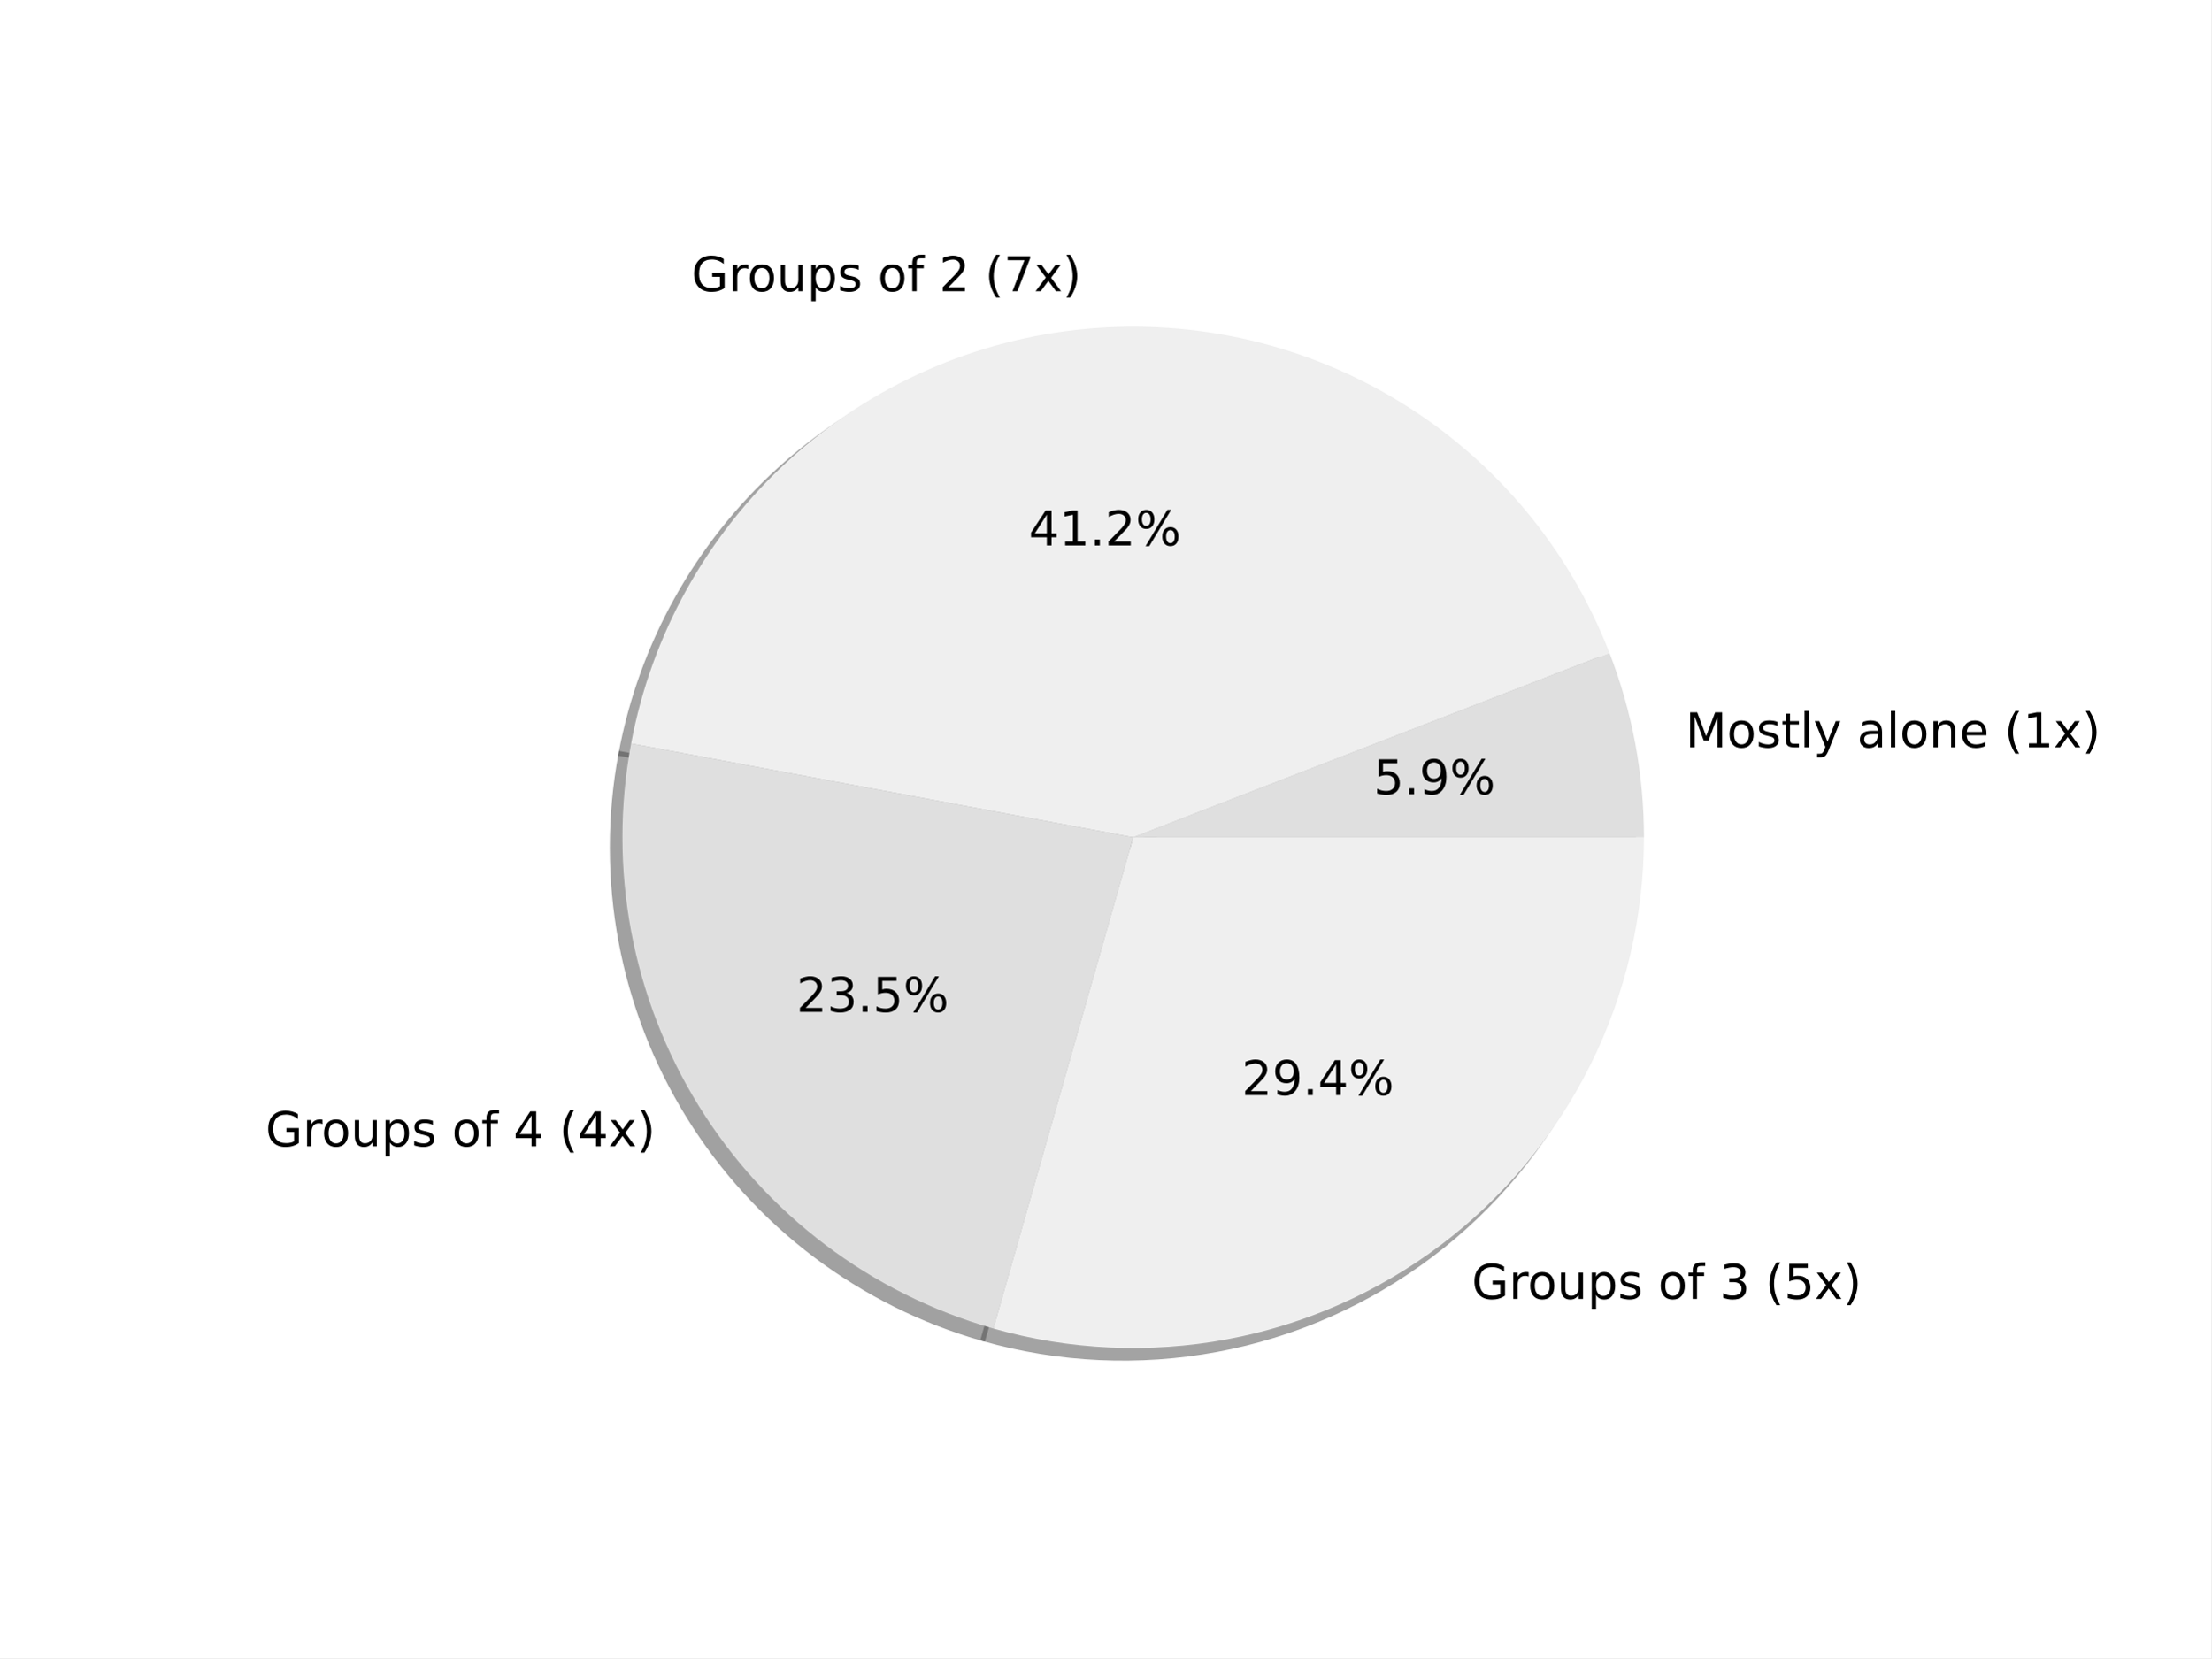
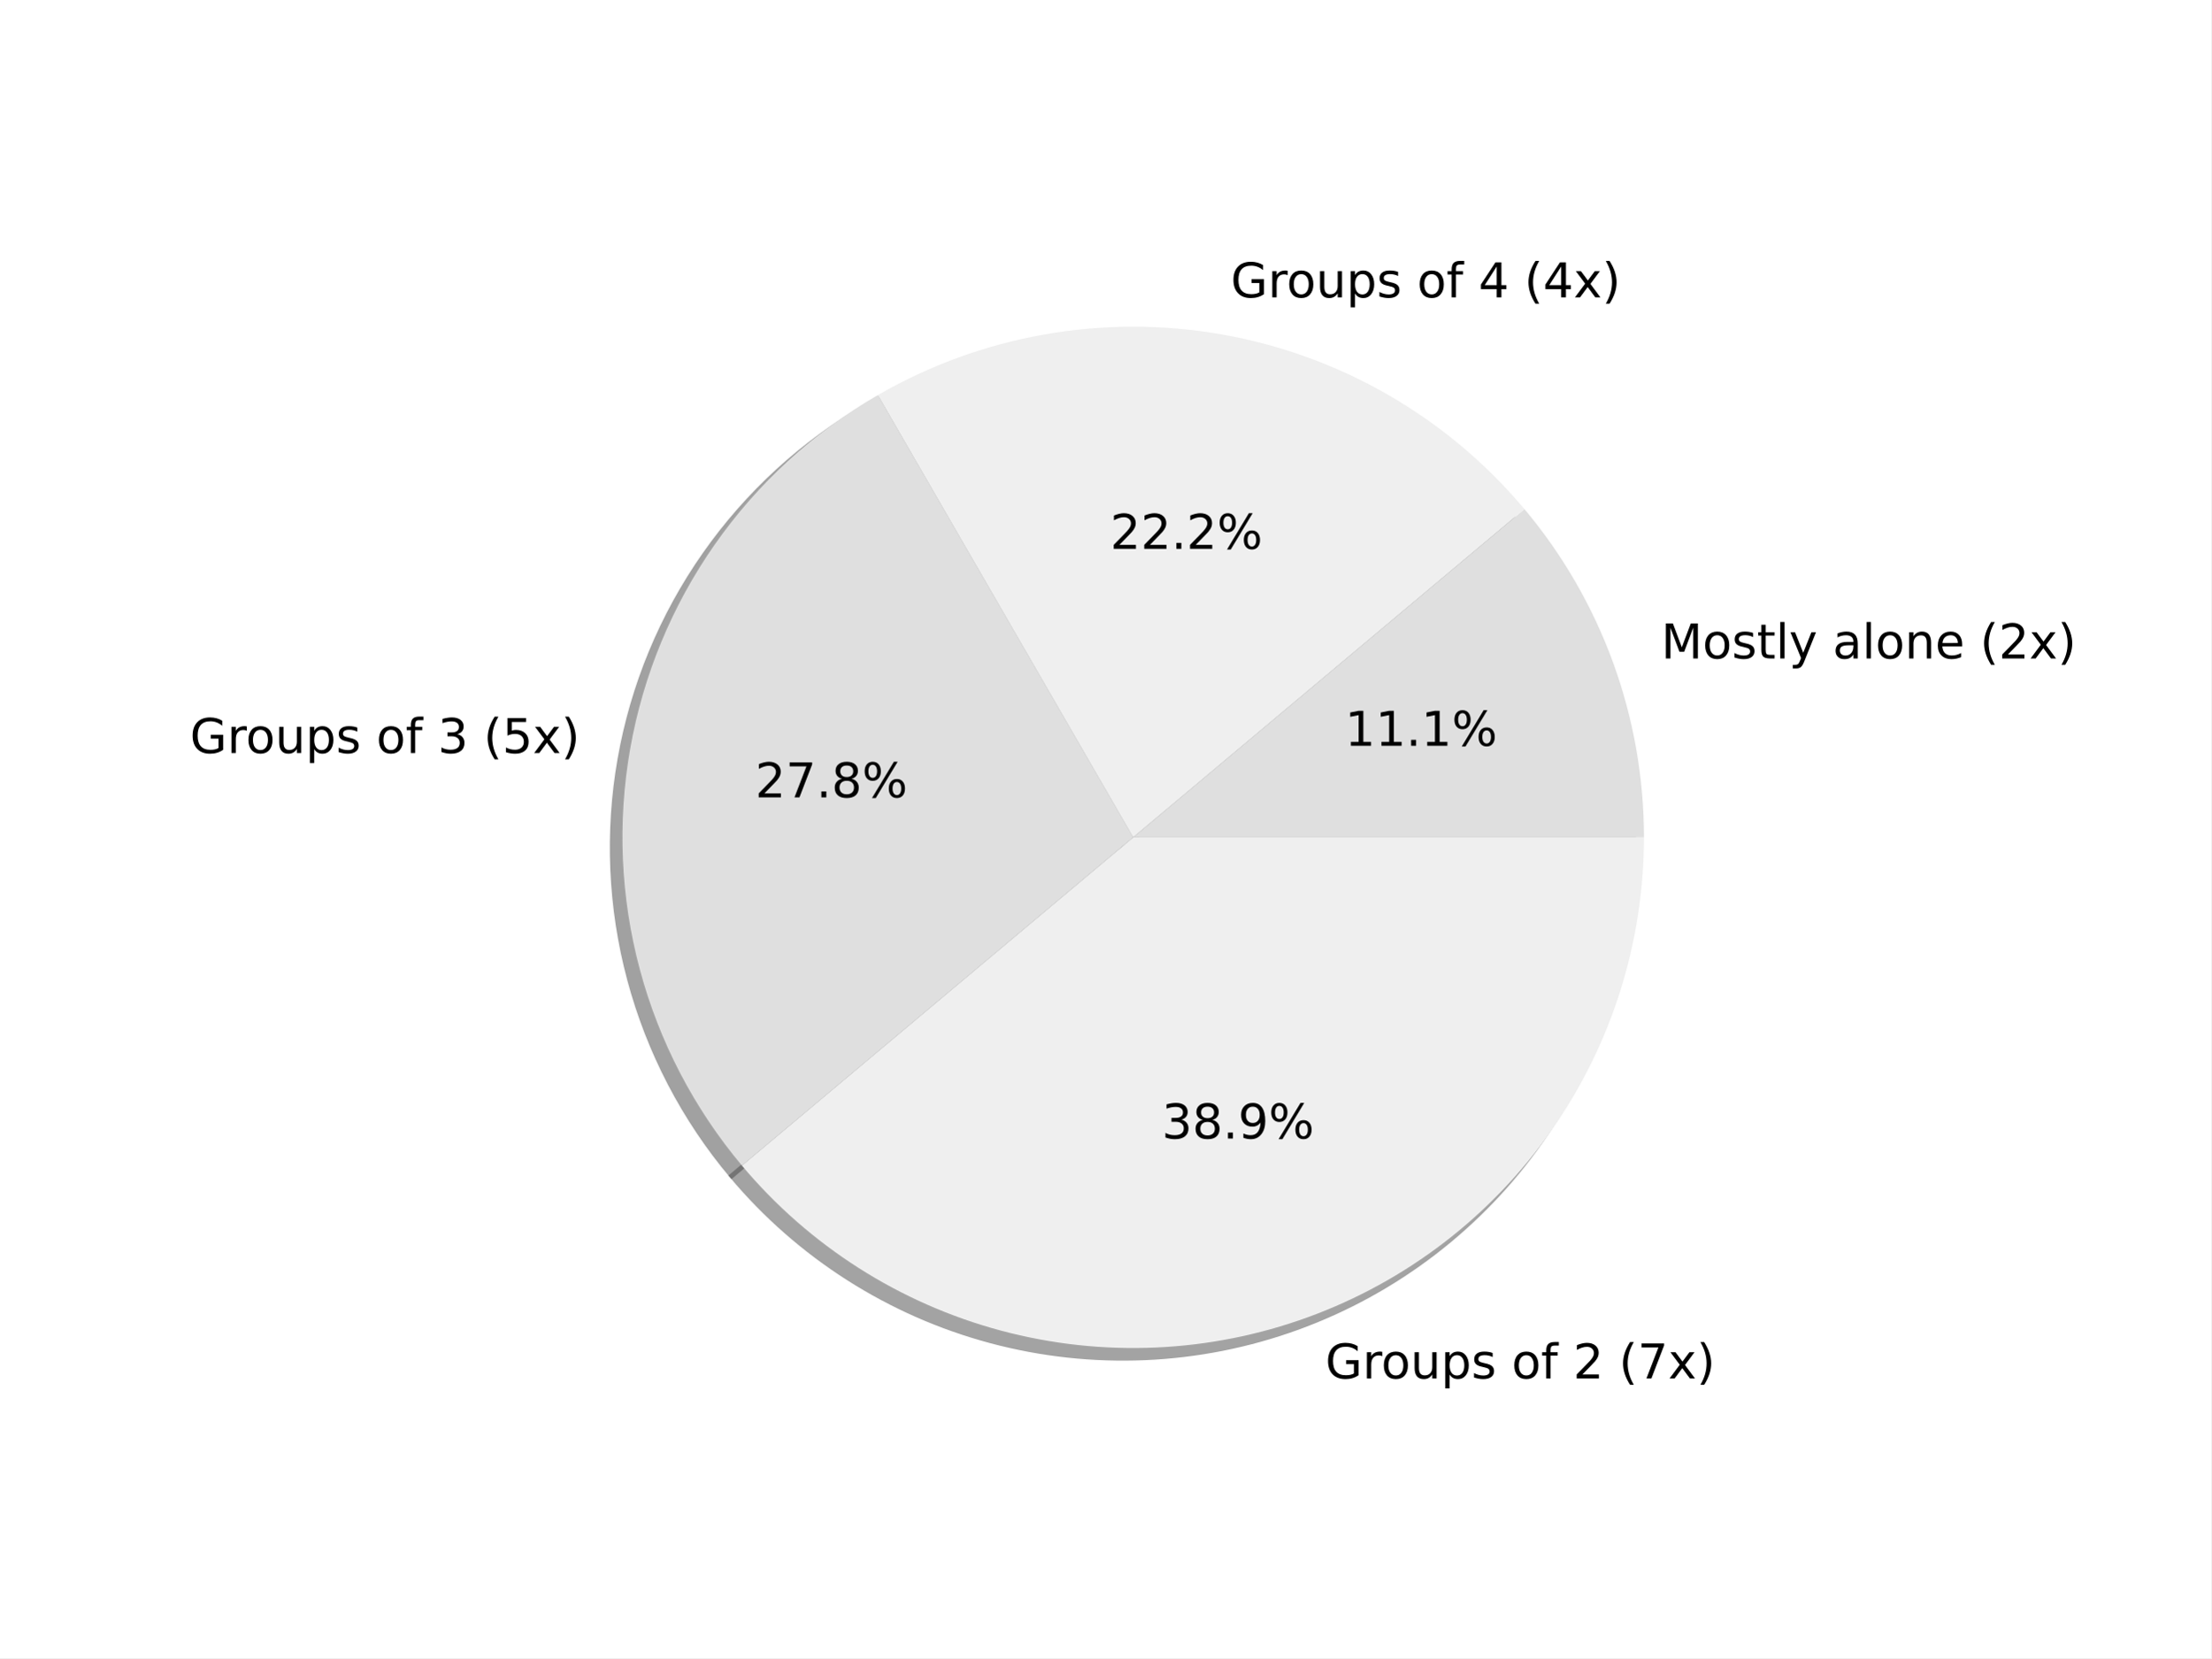
<svg xmlns="http://www.w3.org/2000/svg" xmlns:xlink="http://www.w3.org/1999/xlink" width="460.8pt" height="345.6pt" viewBox="0 0 460.8 345.6" version="1.1">
  <defs>
    <style type="text/css">*{stroke-linejoin: round; stroke-linecap: butt}</style>
  </defs>
  <g id="figure_1">
    <g id="patch_1">
      <path d="M 0 345.6  L 460.8 345.6  L 460.8 0  L 0 0  z " style="fill: #ffffff" />
    </g>
    <g id="axes_1">
      <g id="patch_2">
-         <path d="M 340.476 176.657  C 340.476 170.095 339.869 163.548 338.663 157.098  C 337.458 150.648 335.658 144.323 333.288 138.205  L 234.031 176.657  L 340.476 176.657  z " style="fill: #434343; opacity: 0.5; stroke: #434343; stroke-linejoin: miter" />
+         <path d="M 340.476 176.657  C 340.476 164.24 338.303 151.919 334.056 140.251  C 329.81 128.583 323.554 117.747 315.573 108.235  L 234.031 176.657  L 340.476 176.657  z " style="fill: #434343; opacity: 0.5; stroke: #434343; stroke-linejoin: miter" />
      </g>
      <g id="patch_3">
-         <path d="M 333.288 138.205  C 324.926 116.62 309.748 98.341 290.067 86.156  C 270.387 73.97 247.258 68.53 224.21 70.666  C 201.161 72.802 179.426 82.399 162.32 97.993  C 145.213 113.588 133.652 134.344 129.399 157.098  L 234.031 176.657  L 333.288 138.205  z " style="fill: #484848; opacity: 0.5; stroke: #484848; stroke-linejoin: miter" />
+         <path d="M 315.573 108.235  C 299.49 89.069 277.154 76.174 252.515 71.829  C 227.876 67.485 202.476 71.963 180.809 84.473  L 234.031 176.657  L 315.573 108.235  z " style="fill: #484848; opacity: 0.5; stroke: #484848; stroke-linejoin: miter" />
      </g>
      <g id="patch_4">
-         <path d="M 129.399 157.098  C 124.525 183.169 129.568 210.143 143.53 232.693  C 157.492 255.243 179.391 271.78 204.901 279.038  L 234.031 176.657  L 129.399 157.098  z " style="fill: #434343; opacity: 0.5; stroke: #434343; stroke-linejoin: miter" />
+         <path d="M 180.809 84.473  C 167.348 92.244 155.752 102.871 146.837 115.603  C 137.922 128.335 131.902 142.866 129.203 158.173  C 126.504 173.48 127.191 189.194 131.213 204.207  C 135.236 219.22 142.499 233.172 152.49 245.078  L 234.031 176.657  L 180.809 84.473  z " style="fill: #434343; opacity: 0.5; stroke: #434343; stroke-linejoin: miter" />
      </g>
      <g id="patch_5">
-         <path d="M 204.901 279.038  C 220.738 283.544 237.406 284.315 253.59 281.289  C 269.775 278.264 285.039 271.524 298.178 261.602  C 311.318 251.679 321.978 238.842 329.317 224.103  C 336.656 209.365 340.476 193.122 340.476 176.657  L 234.031 176.657  L 204.901 279.038  z " style="fill: #484848; opacity: 0.5; stroke: #484848; stroke-linejoin: miter" />
+         <path d="M 152.49 245.078  C 166.529 261.81 185.384 273.822 206.481 279.475  C 227.578 285.128 249.913 284.153 270.437 276.682  C 290.962 269.212 308.698 255.603 321.226 237.711  C 333.753 219.82 340.476 198.498 340.476 176.657  L 234.031 176.657  L 152.49 245.078  z " style="fill: #484848; opacity: 0.5; stroke: #484848; stroke-linejoin: miter" />
      </g>
      <g id="patch_6">
-         <path d="M 342.605 174.528  C 342.605 167.966 341.998 161.419 340.792 154.969  C 339.587 148.519 337.787 142.194 335.417 136.076  L 236.16 174.528  L 342.605 174.528  z " style="fill: #dfdfdf" />
+         <path d="M 342.605 174.528  C 342.605 162.111 340.432 149.79 336.185 138.122  C 331.939 126.454 325.683 115.618 317.701 106.107  L 236.16 174.528  L 342.605 174.528  z " style="fill: #dfdfdf" />
      </g>
      <g id="patch_7">
-         <path d="M 335.417 136.076  C 327.055 114.491 311.876 96.212 292.196 84.027  C 272.516 71.841 249.387 66.401 226.339 68.537  C 203.29 70.673 181.555 80.27 164.449 95.864  C 147.342 111.459 135.781 132.215 131.528 154.969  L 236.16 174.528  L 335.417 136.076  z " style="fill: #efefef" />
+         <path d="M 317.701 106.107  C 301.619 86.941 279.283 74.045 254.644 69.7  C 230.005 65.356 204.605 69.834 182.938 82.344  L 236.16 174.528  L 317.701 106.107  z " style="fill: #efefef" />
      </g>
      <g id="patch_8">
-         <path d="M 131.528 154.969  C 126.654 181.04 131.696 208.014 145.659 230.564  C 159.621 253.114 181.52 269.651 207.03 276.909  L 236.16 174.528  L 131.528 154.969  z " style="fill: #dfdfdf" />
+         <path d="M 182.938 82.344  C 169.477 90.116 157.881 100.742 148.966 113.474  C 140.05 126.206 134.031 140.737 131.332 156.044  C 128.633 171.351 129.319 187.065 133.342 202.078  C 137.365 217.091 144.628 231.043 154.619 242.949  L 236.16 174.528  L 182.938 82.344  z " style="fill: #dfdfdf" />
      </g>
      <g id="patch_9">
-         <path d="M 207.03 276.909  C 222.866 281.415 239.535 282.186 255.719 279.16  C 271.904 276.135 287.168 269.395 300.307 259.473  C 313.447 249.55 324.106 236.713 331.445 221.975  C 338.785 207.236 342.605 190.993 342.605 174.528  L 236.16 174.528  L 207.03 276.909  z " style="fill: #efefef" />
+         <path d="M 154.619 242.949  C 168.658 259.681 187.513 271.693 208.61 277.346  C 229.707 282.999 252.042 282.024 272.566 274.553  C 293.091 267.083 310.827 253.474 323.354 235.582  C 335.882 217.691 342.605 196.37 342.605 174.528  L 236.16 174.528  L 154.619 242.949  z " style="fill: #efefef" />
      </g>
      <g id="matplotlib.axis_1" />
      <g id="matplotlib.axis_2" />
      <g id="text_1">
-         <g transform="translate(351.2556 155.7723)scale(0.1 -0.1)">
+         <g transform="translate(346.1879 137.2405)scale(0.1 -0.1)">
          <defs>
            <path id="DejaVuSans-4d" d="M 628 4666  L 1569 4666  L 2759 1491  L 3956 4666  L 4897 4666  L 4897 0  L 4281 0  L 4281 4097  L 3078 897  L 2444 897  L 1241 4097  L 1241 0  L 628 0  L 628 4666  z " transform="scale(0.015625)" />
            <path id="DejaVuSans-6f" d="M 1959 3097  Q 1497 3097 1228 2736  Q 959 2375 959 1747  Q 959 1119 1226 758  Q 1494 397 1959 397  Q 2419 397 2687 759  Q 2956 1122 2956 1747  Q 2956 2369 2687 2733  Q 2419 3097 1959 3097  z M 1959 3584  Q 2709 3584 3137 3096  Q 3566 2609 3566 1747  Q 3566 888 3137 398  Q 2709 -91 1959 -91  Q 1206 -91 779 398  Q 353 888 353 1747  Q 353 2609 779 3096  Q 1206 3584 1959 3584  z " transform="scale(0.015625)" />
            <path id="DejaVuSans-73" d="M 2834 3397  L 2834 2853  Q 2591 2978 2328 3040  Q 2066 3103 1784 3103  Q 1356 3103 1142 2972  Q 928 2841 928 2578  Q 928 2378 1081 2264  Q 1234 2150 1697 2047  L 1894 2003  Q 2506 1872 2764 1633  Q 3022 1394 3022 966  Q 3022 478 2636 193  Q 2250 -91 1575 -91  Q 1294 -91 989 -36  Q 684 19 347 128  L 347 722  Q 666 556 975 473  Q 1284 391 1588 391  Q 1994 391 2212 530  Q 2431 669 2431 922  Q 2431 1156 2273 1281  Q 2116 1406 1581 1522  L 1381 1569  Q 847 1681 609 1914  Q 372 2147 372 2553  Q 372 3047 722 3315  Q 1072 3584 1716 3584  Q 2034 3584 2315 3537  Q 2597 3491 2834 3397  z " transform="scale(0.015625)" />
            <path id="DejaVuSans-74" d="M 1172 4494  L 1172 3500  L 2356 3500  L 2356 3053  L 1172 3053  L 1172 1153  Q 1172 725 1289 603  Q 1406 481 1766 481  L 2356 481  L 2356 0  L 1766 0  Q 1100 0 847 248  Q 594 497 594 1153  L 594 3053  L 172 3053  L 172 3500  L 594 3500  L 594 4494  L 1172 4494  z " transform="scale(0.015625)" />
            <path id="DejaVuSans-6c" d="M 603 4863  L 1178 4863  L 1178 0  L 603 0  L 603 4863  z " transform="scale(0.015625)" />
            <path id="DejaVuSans-79" d="M 2059 -325  Q 1816 -950 1584 -1140  Q 1353 -1331 966 -1331  L 506 -1331  L 506 -850  L 844 -850  Q 1081 -850 1212 -737  Q 1344 -625 1503 -206  L 1606 56  L 191 3500  L 800 3500  L 1894 763  L 2988 3500  L 3597 3500  L 2059 -325  z " transform="scale(0.015625)" />
            <path id="DejaVuSans-20" transform="scale(0.015625)" />
            <path id="DejaVuSans-61" d="M 2194 1759  Q 1497 1759 1228 1600  Q 959 1441 959 1056  Q 959 750 1161 570  Q 1363 391 1709 391  Q 2188 391 2477 730  Q 2766 1069 2766 1631  L 2766 1759  L 2194 1759  z M 3341 1997  L 3341 0  L 2766 0  L 2766 531  Q 2569 213 2275 61  Q 1981 -91 1556 -91  Q 1019 -91 701 211  Q 384 513 384 1019  Q 384 1609 779 1909  Q 1175 2209 1959 2209  L 2766 2209  L 2766 2266  Q 2766 2663 2505 2880  Q 2244 3097 1772 3097  Q 1472 3097 1187 3025  Q 903 2953 641 2809  L 641 3341  Q 956 3463 1253 3523  Q 1550 3584 1831 3584  Q 2591 3584 2966 3190  Q 3341 2797 3341 1997  z " transform="scale(0.015625)" />
            <path id="DejaVuSans-6e" d="M 3513 2113  L 3513 0  L 2938 0  L 2938 2094  Q 2938 2591 2744 2837  Q 2550 3084 2163 3084  Q 1697 3084 1428 2787  Q 1159 2491 1159 1978  L 1159 0  L 581 0  L 581 3500  L 1159 3500  L 1159 2956  Q 1366 3272 1645 3428  Q 1925 3584 2291 3584  Q 2894 3584 3203 3211  Q 3513 2838 3513 2113  z " transform="scale(0.015625)" />
            <path id="DejaVuSans-65" d="M 3597 1894  L 3597 1613  L 953 1613  Q 991 1019 1311 708  Q 1631 397 2203 397  Q 2534 397 2845 478  Q 3156 559 3463 722  L 3463 178  Q 3153 47 2828 -22  Q 2503 -91 2169 -91  Q 1331 -91 842 396  Q 353 884 353 1716  Q 353 2575 817 3079  Q 1281 3584 2069 3584  Q 2775 3584 3186 3129  Q 3597 2675 3597 1894  z M 3022 2063  Q 3016 2534 2758 2815  Q 2500 3097 2075 3097  Q 1594 3097 1305 2825  Q 1016 2553 972 2059  L 3022 2063  z " transform="scale(0.015625)" />
            <path id="DejaVuSans-28" d="M 1984 4856  Q 1566 4138 1362 3434  Q 1159 2731 1159 2009  Q 1159 1288 1364 580  Q 1569 -128 1984 -844  L 1484 -844  Q 1016 -109 783 600  Q 550 1309 550 2009  Q 550 2706 781 3412  Q 1013 4119 1484 4856  L 1984 4856  z " transform="scale(0.015625)" />
-             <path id="DejaVuSans-31" d="M 794 531  L 1825 531  L 1825 4091  L 703 3866  L 703 4441  L 1819 4666  L 2450 4666  L 2450 531  L 3481 531  L 3481 0  L 794 0  L 794 531  z " transform="scale(0.015625)" />
+             <path id="DejaVuSans-32" d="M 1228 531  L 3431 531  L 3431 0  L 469 0  L 469 531  Q 828 903 1448 1529  Q 2069 2156 2228 2338  Q 2531 2678 2651 2914  Q 2772 3150 2772 3378  Q 2772 3750 2511 3984  Q 2250 4219 1831 4219  Q 1534 4219 1204 4116  Q 875 4013 500 3803  L 500 4441  Q 881 4594 1212 4672  Q 1544 4750 1819 4750  Q 2544 4750 2975 4387  Q 3406 4025 3406 3419  Q 3406 3131 3298 2873  Q 3191 2616 2906 2266  Q 2828 2175 2409 1742  Q 1991 1309 1228 531  z " transform="scale(0.015625)" />
            <path id="DejaVuSans-78" d="M 3513 3500  L 2247 1797  L 3578 0  L 2900 0  L 1881 1375  L 863 0  L 184 0  L 1544 1831  L 300 3500  L 978 3500  L 1906 2253  L 2834 3500  L 3513 3500  z " transform="scale(0.015625)" />
            <path id="DejaVuSans-29" d="M 513 4856  L 1013 4856  Q 1481 4119 1714 3412  Q 1947 2706 1947 2009  Q 1947 1309 1714 600  Q 1481 -109 1013 -844  L 513 -844  Q 928 -128 1133 580  Q 1338 1288 1338 2009  Q 1338 2731 1133 3434  Q 928 4138 513 4856  z " transform="scale(0.015625)" />
          </defs>
          <use xlink:href="#DejaVuSans-4d" />
          <use xlink:href="#DejaVuSans-6f" x="86.279" />
          <use xlink:href="#DejaVuSans-73" x="147.461" />
          <use xlink:href="#DejaVuSans-74" x="199.561" />
          <use xlink:href="#DejaVuSans-6c" x="238.77" />
          <use xlink:href="#DejaVuSans-79" x="266.553" />
          <use xlink:href="#DejaVuSans-20" x="325.732" />
          <use xlink:href="#DejaVuSans-61" x="357.52" />
          <use xlink:href="#DejaVuSans-6c" x="418.799" />
          <use xlink:href="#DejaVuSans-6f" x="446.582" />
          <use xlink:href="#DejaVuSans-6e" x="507.764" />
          <use xlink:href="#DejaVuSans-65" x="571.143" />
          <use xlink:href="#DejaVuSans-20" x="632.666" />
          <use xlink:href="#DejaVuSans-28" x="664.453" />
-           <use xlink:href="#DejaVuSans-31" x="703.467" />
+           <use xlink:href="#DejaVuSans-32" x="703.467" />
          <use xlink:href="#DejaVuSans-78" x="767.09" />
          <use xlink:href="#DejaVuSans-29" x="826.27" />
        </g>
      </g>
      <g id="text_2">
-         <g transform="translate(286.2371 165.5519)scale(0.1 -0.1)">
+         <g transform="translate(280.2916 155.4436)scale(0.1 -0.1)">
          <defs>
-             <path id="DejaVuSans-35" d="M 691 4666  L 3169 4666  L 3169 4134  L 1269 4134  L 1269 2991  Q 1406 3038 1543 3061  Q 1681 3084 1819 3084  Q 2600 3084 3056 2656  Q 3513 2228 3513 1497  Q 3513 744 3044 326  Q 2575 -91 1722 -91  Q 1428 -91 1123 -41  Q 819 9 494 109  L 494 744  Q 775 591 1075 516  Q 1375 441 1709 441  Q 2250 441 2565 725  Q 2881 1009 2881 1497  Q 2881 1984 2565 2268  Q 2250 2553 1709 2553  Q 1456 2553 1204 2497  Q 953 2441 691 2322  L 691 4666  z " transform="scale(0.015625)" />
+             <path id="DejaVuSans-31" d="M 794 531  L 1825 531  L 1825 4091  L 703 3866  L 703 4441  L 1819 4666  L 2450 4666  L 2450 531  L 3481 531  L 3481 0  L 794 0  L 794 531  z " transform="scale(0.015625)" />
            <path id="DejaVuSans-2e" d="M 684 794  L 1344 794  L 1344 0  L 684 0  L 684 794  z " transform="scale(0.015625)" />
-             <path id="DejaVuSans-39" d="M 703 97  L 703 672  Q 941 559 1184 500  Q 1428 441 1663 441  Q 2288 441 2617 861  Q 2947 1281 2994 2138  Q 2813 1869 2534 1725  Q 2256 1581 1919 1581  Q 1219 1581 811 2004  Q 403 2428 403 3163  Q 403 3881 828 4315  Q 1253 4750 1959 4750  Q 2769 4750 3195 4129  Q 3622 3509 3622 2328  Q 3622 1225 3098 567  Q 2575 -91 1691 -91  Q 1453 -91 1209 -44  Q 966 3 703 97  z M 1959 2075  Q 2384 2075 2632 2365  Q 2881 2656 2881 3163  Q 2881 3666 2632 3958  Q 2384 4250 1959 4250  Q 1534 4250 1286 3958  Q 1038 3666 1038 3163  Q 1038 2656 1286 2365  Q 1534 2075 1959 2075  z " transform="scale(0.015625)" />
            <path id="DejaVuSans-25" d="M 4653 2053  Q 4381 2053 4226 1822  Q 4072 1591 4072 1178  Q 4072 772 4226 539  Q 4381 306 4653 306  Q 4919 306 5073 539  Q 5228 772 5228 1178  Q 5228 1588 5073 1820  Q 4919 2053 4653 2053  z M 4653 2450  Q 5147 2450 5437 2106  Q 5728 1763 5728 1178  Q 5728 594 5436 251  Q 5144 -91 4653 -91  Q 4153 -91 3862 251  Q 3572 594 3572 1178  Q 3572 1766 3864 2108  Q 4156 2450 4653 2450  z M 1428 4353  Q 1159 4353 1004 4120  Q 850 3888 850 3481  Q 850 3069 1003 2837  Q 1156 2606 1428 2606  Q 1700 2606 1854 2837  Q 2009 3069 2009 3481  Q 2009 3884 1853 4118  Q 1697 4353 1428 4353  z M 4250 4750  L 4750 4750  L 1831 -91  L 1331 -91  L 4250 4750  z M 1428 4750  Q 1922 4750 2215 4408  Q 2509 4066 2509 3481  Q 2509 2891 2217 2550  Q 1925 2209 1428 2209  Q 931 2209 642 2551  Q 353 2894 353 3481  Q 353 4063 643 4406  Q 934 4750 1428 4750  z " transform="scale(0.015625)" />
          </defs>
-           <use xlink:href="#DejaVuSans-35" />
-           <use xlink:href="#DejaVuSans-2e" x="63.623" />
-           <use xlink:href="#DejaVuSans-39" x="95.41" />
-           <use xlink:href="#DejaVuSans-25" x="159.033" />
+           <use xlink:href="#DejaVuSans-31" />
+           <use xlink:href="#DejaVuSans-31" x="63.623" />
+           <use xlink:href="#DejaVuSans-2e" x="127.246" />
+           <use xlink:href="#DejaVuSans-31" x="159.033" />
+           <use xlink:href="#DejaVuSans-25" x="222.656" />
        </g>
      </g>
      <g id="text_3">
-         <g transform="translate(144.0876 60.69758)scale(0.1 -0.1)">
+         <g transform="translate(256.4923 61.97694)scale(0.1 -0.1)">
          <defs>
            <path id="DejaVuSans-47" d="M 3809 666  L 3809 1919  L 2778 1919  L 2778 2438  L 4434 2438  L 4434 434  Q 4069 175 3628 42  Q 3188 -91 2688 -91  Q 1594 -91 976 548  Q 359 1188 359 2328  Q 359 3472 976 4111  Q 1594 4750 2688 4750  Q 3144 4750 3555 4637  Q 3966 4525 4313 4306  L 4313 3634  Q 3963 3931 3569 4081  Q 3175 4231 2741 4231  Q 1884 4231 1454 3753  Q 1025 3275 1025 2328  Q 1025 1384 1454 906  Q 1884 428 2741 428  Q 3075 428 3337 486  Q 3600 544 3809 666  z " transform="scale(0.015625)" />
            <path id="DejaVuSans-72" d="M 2631 2963  Q 2534 3019 2420 3045  Q 2306 3072 2169 3072  Q 1681 3072 1420 2755  Q 1159 2438 1159 1844  L 1159 0  L 581 0  L 581 3500  L 1159 3500  L 1159 2956  Q 1341 3275 1631 3429  Q 1922 3584 2338 3584  Q 2397 3584 2469 3576  Q 2541 3569 2628 3553  L 2631 2963  z " transform="scale(0.015625)" />
            <path id="DejaVuSans-75" d="M 544 1381  L 544 3500  L 1119 3500  L 1119 1403  Q 1119 906 1312 657  Q 1506 409 1894 409  Q 2359 409 2629 706  Q 2900 1003 2900 1516  L 2900 3500  L 3475 3500  L 3475 0  L 2900 0  L 2900 538  Q 2691 219 2414 64  Q 2138 -91 1772 -91  Q 1169 -91 856 284  Q 544 659 544 1381  z M 1991 3584  L 1991 3584  z " transform="scale(0.015625)" />
            <path id="DejaVuSans-70" d="M 1159 525  L 1159 -1331  L 581 -1331  L 581 3500  L 1159 3500  L 1159 2969  Q 1341 3281 1617 3432  Q 1894 3584 2278 3584  Q 2916 3584 3314 3078  Q 3713 2572 3713 1747  Q 3713 922 3314 415  Q 2916 -91 2278 -91  Q 1894 -91 1617 61  Q 1341 213 1159 525  z M 3116 1747  Q 3116 2381 2855 2742  Q 2594 3103 2138 3103  Q 1681 3103 1420 2742  Q 1159 2381 1159 1747  Q 1159 1113 1420 752  Q 1681 391 2138 391  Q 2594 391 2855 752  Q 3116 1113 3116 1747  z " transform="scale(0.015625)" />
            <path id="DejaVuSans-66" d="M 2375 4863  L 2375 4384  L 1825 4384  Q 1516 4384 1395 4259  Q 1275 4134 1275 3809  L 1275 3500  L 2222 3500  L 2222 3053  L 1275 3053  L 1275 0  L 697 0  L 697 3053  L 147 3053  L 147 3500  L 697 3500  L 697 3744  Q 697 4328 969 4595  Q 1241 4863 1831 4863  L 2375 4863  z " transform="scale(0.015625)" />
-             <path id="DejaVuSans-32" d="M 1228 531  L 3431 531  L 3431 0  L 469 0  L 469 531  Q 828 903 1448 1529  Q 2069 2156 2228 2338  Q 2531 2678 2651 2914  Q 2772 3150 2772 3378  Q 2772 3750 2511 3984  Q 2250 4219 1831 4219  Q 1534 4219 1204 4116  Q 875 4013 500 3803  L 500 4441  Q 881 4594 1212 4672  Q 1544 4750 1819 4750  Q 2544 4750 2975 4387  Q 3406 4025 3406 3419  Q 3406 3131 3298 2873  Q 3191 2616 2906 2266  Q 2828 2175 2409 1742  Q 1991 1309 1228 531  z " transform="scale(0.015625)" />
+             <path id="DejaVuSans-34" d="M 2419 4116  L 825 1625  L 2419 1625  L 2419 4116  z M 2253 4666  L 3047 4666  L 3047 1625  L 3713 1625  L 3713 1100  L 3047 1100  L 3047 0  L 2419 0  L 2419 1100  L 313 1100  L 313 1709  L 2253 4666  z " transform="scale(0.015625)" />
+           </defs>
+           <use xlink:href="#DejaVuSans-47" />
+           <use xlink:href="#DejaVuSans-72" x="77.49" />
+           <use xlink:href="#DejaVuSans-6f" x="116.354" />
+           <use xlink:href="#DejaVuSans-75" x="177.535" />
+           <use xlink:href="#DejaVuSans-70" x="240.914" />
+           <use xlink:href="#DejaVuSans-73" x="304.391" />
+           <use xlink:href="#DejaVuSans-20" x="356.49" />
+           <use xlink:href="#DejaVuSans-6f" x="388.277" />
+           <use xlink:href="#DejaVuSans-66" x="449.459" />
+           <use xlink:href="#DejaVuSans-20" x="484.664" />
+           <use xlink:href="#DejaVuSans-34" x="516.451" />
+           <use xlink:href="#DejaVuSans-20" x="580.074" />
+           <use xlink:href="#DejaVuSans-28" x="611.861" />
+           <use xlink:href="#DejaVuSans-34" x="650.875" />
+           <use xlink:href="#DejaVuSans-78" x="714.498" />
+           <use xlink:href="#DejaVuSans-29" x="773.678" />
+         </g>
+       </g>
+       <g id="text_4">
+         <g transform="translate(231.3668 114.3908)scale(0.1 -0.1)">
+           <use xlink:href="#DejaVuSans-32" />
+           <use xlink:href="#DejaVuSans-32" x="63.623" />
+           <use xlink:href="#DejaVuSans-2e" x="127.246" />
+           <use xlink:href="#DejaVuSans-32" x="159.033" />
+           <use xlink:href="#DejaVuSans-25" x="222.656" />
+         </g>
+       </g>
+       <g id="text_5">
+         <g transform="translate(39.58082 156.955)scale(0.1 -0.1)">
+           <defs>
+             <path id="DejaVuSans-33" d="M 2597 2516  Q 3050 2419 3304 2112  Q 3559 1806 3559 1356  Q 3559 666 3084 287  Q 2609 -91 1734 -91  Q 1441 -91 1130 -33  Q 819 25 488 141  L 488 750  Q 750 597 1062 519  Q 1375 441 1716 441  Q 2309 441 2620 675  Q 2931 909 2931 1356  Q 2931 1769 2642 2001  Q 2353 2234 1838 2234  L 1294 2234  L 1294 2753  L 1863 2753  Q 2328 2753 2575 2939  Q 2822 3125 2822 3475  Q 2822 3834 2567 4026  Q 2313 4219 1838 4219  Q 1578 4219 1281 4162  Q 984 4106 628 3988  L 628 4550  Q 988 4650 1302 4700  Q 1616 4750 1894 4750  Q 2613 4750 3031 4423  Q 3450 4097 3450 3541  Q 3450 3153 3228 2886  Q 3006 2619 2597 2516  z " transform="scale(0.015625)" />
+             <path id="DejaVuSans-35" d="M 691 4666  L 3169 4666  L 3169 4134  L 1269 4134  L 1269 2991  Q 1406 3038 1543 3061  Q 1681 3084 1819 3084  Q 2600 3084 3056 2656  Q 3513 2228 3513 1497  Q 3513 744 3044 326  Q 2575 -91 1722 -91  Q 1428 -91 1123 -41  Q 819 9 494 109  L 494 744  Q 775 591 1075 516  Q 1375 441 1709 441  Q 2250 441 2565 725  Q 2881 1009 2881 1497  Q 2881 1984 2565 2268  Q 2250 2553 1709 2553  Q 1456 2553 1204 2497  Q 953 2441 691 2322  L 691 4666  z " transform="scale(0.015625)" />
+           </defs>
+           <use xlink:href="#DejaVuSans-47" />
+           <use xlink:href="#DejaVuSans-72" x="77.49" />
+           <use xlink:href="#DejaVuSans-6f" x="116.354" />
+           <use xlink:href="#DejaVuSans-75" x="177.535" />
+           <use xlink:href="#DejaVuSans-70" x="240.914" />
+           <use xlink:href="#DejaVuSans-73" x="304.391" />
+           <use xlink:href="#DejaVuSans-20" x="356.49" />
+           <use xlink:href="#DejaVuSans-6f" x="388.277" />
+           <use xlink:href="#DejaVuSans-66" x="449.459" />
+           <use xlink:href="#DejaVuSans-20" x="484.664" />
+           <use xlink:href="#DejaVuSans-33" x="516.451" />
+           <use xlink:href="#DejaVuSans-20" x="580.074" />
+           <use xlink:href="#DejaVuSans-28" x="611.861" />
+           <use xlink:href="#DejaVuSans-35" x="650.875" />
+           <use xlink:href="#DejaVuSans-78" x="714.498" />
+           <use xlink:href="#DejaVuSans-29" x="773.678" />
+         </g>
+       </g>
+       <g id="text_6">
+         <g transform="translate(157.3798 166.197)scale(0.1 -0.1)">
+           <defs>
            <path id="DejaVuSans-37" d="M 525 4666  L 3525 4666  L 3525 4397  L 1831 0  L 1172 0  L 2766 4134  L 525 4134  L 525 4666  z " transform="scale(0.015625)" />
+             <path id="DejaVuSans-38" d="M 2034 2216  Q 1584 2216 1326 1975  Q 1069 1734 1069 1313  Q 1069 891 1326 650  Q 1584 409 2034 409  Q 2484 409 2743 651  Q 3003 894 3003 1313  Q 3003 1734 2745 1975  Q 2488 2216 2034 2216  z M 1403 2484  Q 997 2584 770 2862  Q 544 3141 544 3541  Q 544 4100 942 4425  Q 1341 4750 2034 4750  Q 2731 4750 3128 4425  Q 3525 4100 3525 3541  Q 3525 3141 3298 2862  Q 3072 2584 2669 2484  Q 3125 2378 3379 2068  Q 3634 1759 3634 1313  Q 3634 634 3220 271  Q 2806 -91 2034 -91  Q 1263 -91 848 271  Q 434 634 434 1313  Q 434 1759 690 2068  Q 947 2378 1403 2484  z M 1172 3481  Q 1172 3119 1398 2916  Q 1625 2713 2034 2713  Q 2441 2713 2670 2916  Q 2900 3119 2900 3481  Q 2900 3844 2670 4047  Q 2441 4250 2034 4250  Q 1625 4250 1398 4047  Q 1172 3844 1172 3481  z " transform="scale(0.015625)" />
          </defs>
+           <use xlink:href="#DejaVuSans-32" />
+           <use xlink:href="#DejaVuSans-37" x="63.623" />
+           <use xlink:href="#DejaVuSans-2e" x="127.246" />
+           <use xlink:href="#DejaVuSans-38" x="159.033" />
+           <use xlink:href="#DejaVuSans-25" x="222.656" />
+         </g>
+       </g>
+       <g id="text_7">
+         <g transform="translate(276.2069 287.3153)scale(0.1 -0.1)">
          <use xlink:href="#DejaVuSans-47" />
          <use xlink:href="#DejaVuSans-72" x="77.49" />
          <use xlink:href="#DejaVuSans-6f" x="116.354" />
          <use xlink:href="#DejaVuSans-75" x="177.535" />
          <use xlink:href="#DejaVuSans-70" x="240.914" />
          <use xlink:href="#DejaVuSans-73" x="304.391" />
          <use xlink:href="#DejaVuSans-20" x="356.49" />
          <use xlink:href="#DejaVuSans-6f" x="388.277" />
          <use xlink:href="#DejaVuSans-66" x="449.459" />
          <use xlink:href="#DejaVuSans-20" x="484.664" />
          <use xlink:href="#DejaVuSans-32" x="516.451" />
          <use xlink:href="#DejaVuSans-20" x="580.074" />
          <use xlink:href="#DejaVuSans-28" x="611.861" />
          <use xlink:href="#DejaVuSans-37" x="650.875" />
          <use xlink:href="#DejaVuSans-78" x="714.498" />
          <use xlink:href="#DejaVuSans-29" x="773.678" />
        </g>
      </g>
-       <g id="text_4">
-         <g transform="translate(214.3835 113.6929)scale(0.1 -0.1)">
+       <g id="text_8">
+         <g transform="translate(242.1202 237.3026)scale(0.1 -0.1)">
          <defs>
-             <path id="DejaVuSans-34" d="M 2419 4116  L 825 1625  L 2419 1625  L 2419 4116  z M 2253 4666  L 3047 4666  L 3047 1625  L 3713 1625  L 3713 1100  L 3047 1100  L 3047 0  L 2419 0  L 2419 1100  L 313 1100  L 313 1709  L 2253 4666  z " transform="scale(0.015625)" />
+             <path id="DejaVuSans-39" d="M 703 97  L 703 672  Q 941 559 1184 500  Q 1428 441 1663 441  Q 2288 441 2617 861  Q 2947 1281 2994 2138  Q 2813 1869 2534 1725  Q 2256 1581 1919 1581  Q 1219 1581 811 2004  Q 403 2428 403 3163  Q 403 3881 828 4315  Q 1253 4750 1959 4750  Q 2769 4750 3195 4129  Q 3622 3509 3622 2328  Q 3622 1225 3098 567  Q 2575 -91 1691 -91  Q 1453 -91 1209 -44  Q 966 3 703 97  z M 1959 2075  Q 2384 2075 2632 2365  Q 2881 2656 2881 3163  Q 2881 3666 2632 3958  Q 2384 4250 1959 4250  Q 1534 4250 1286 3958  Q 1038 3666 1038 3163  Q 1038 2656 1286 2365  Q 1534 2075 1959 2075  z " transform="scale(0.015625)" />
          </defs>
-           <use xlink:href="#DejaVuSans-34" />
-           <use xlink:href="#DejaVuSans-31" x="63.623" />
+           <use xlink:href="#DejaVuSans-33" />
+           <use xlink:href="#DejaVuSans-38" x="63.623" />
          <use xlink:href="#DejaVuSans-2e" x="127.246" />
-           <use xlink:href="#DejaVuSans-32" x="159.033" />
-           <use xlink:href="#DejaVuSans-25" x="222.656" />
-         </g>
-       </g>
-       <g id="text_5">
-         <g transform="translate(55.33994 238.9269)scale(0.1 -0.1)">
-           <use xlink:href="#DejaVuSans-47" />
-           <use xlink:href="#DejaVuSans-72" x="77.49" />
-           <use xlink:href="#DejaVuSans-6f" x="116.354" />
-           <use xlink:href="#DejaVuSans-75" x="177.535" />
-           <use xlink:href="#DejaVuSans-70" x="240.914" />
-           <use xlink:href="#DejaVuSans-73" x="304.391" />
-           <use xlink:href="#DejaVuSans-20" x="356.49" />
-           <use xlink:href="#DejaVuSans-6f" x="388.277" />
-           <use xlink:href="#DejaVuSans-66" x="449.459" />
-           <use xlink:href="#DejaVuSans-20" x="484.664" />
-           <use xlink:href="#DejaVuSans-34" x="516.451" />
-           <use xlink:href="#DejaVuSans-20" x="580.074" />
-           <use xlink:href="#DejaVuSans-28" x="611.861" />
-           <use xlink:href="#DejaVuSans-34" x="650.875" />
-           <use xlink:href="#DejaVuSans-78" x="714.498" />
-           <use xlink:href="#DejaVuSans-29" x="773.678" />
-         </g>
-       </g>
-       <g id="text_6">
-         <g transform="translate(165.9757 210.909)scale(0.1 -0.1)">
-           <defs>
-             <path id="DejaVuSans-33" d="M 2597 2516  Q 3050 2419 3304 2112  Q 3559 1806 3559 1356  Q 3559 666 3084 287  Q 2609 -91 1734 -91  Q 1441 -91 1130 -33  Q 819 25 488 141  L 488 750  Q 750 597 1062 519  Q 1375 441 1716 441  Q 2309 441 2620 675  Q 2931 909 2931 1356  Q 2931 1769 2642 2001  Q 2353 2234 1838 2234  L 1294 2234  L 1294 2753  L 1863 2753  Q 2328 2753 2575 2939  Q 2822 3125 2822 3475  Q 2822 3834 2567 4026  Q 2313 4219 1838 4219  Q 1578 4219 1281 4162  Q 984 4106 628 3988  L 628 4550  Q 988 4650 1302 4700  Q 1616 4750 1894 4750  Q 2613 4750 3031 4423  Q 3450 4097 3450 3541  Q 3450 3153 3228 2886  Q 3006 2619 2597 2516  z " transform="scale(0.015625)" />
-           </defs>
-           <use xlink:href="#DejaVuSans-32" />
-           <use xlink:href="#DejaVuSans-33" x="63.623" />
-           <use xlink:href="#DejaVuSans-2e" x="127.246" />
-           <use xlink:href="#DejaVuSans-35" x="159.033" />
-           <use xlink:href="#DejaVuSans-25" x="222.656" />
-         </g>
-       </g>
-       <g id="text_7">
-         <g transform="translate(306.7221 270.7266)scale(0.1 -0.1)">
-           <use xlink:href="#DejaVuSans-47" />
-           <use xlink:href="#DejaVuSans-72" x="77.49" />
-           <use xlink:href="#DejaVuSans-6f" x="116.354" />
-           <use xlink:href="#DejaVuSans-75" x="177.535" />
-           <use xlink:href="#DejaVuSans-70" x="240.914" />
-           <use xlink:href="#DejaVuSans-73" x="304.391" />
-           <use xlink:href="#DejaVuSans-20" x="356.49" />
-           <use xlink:href="#DejaVuSans-6f" x="388.277" />
-           <use xlink:href="#DejaVuSans-66" x="449.459" />
-           <use xlink:href="#DejaVuSans-20" x="484.664" />
-           <use xlink:href="#DejaVuSans-33" x="516.451" />
-           <use xlink:href="#DejaVuSans-20" x="580.074" />
-           <use xlink:href="#DejaVuSans-28" x="611.861" />
-           <use xlink:href="#DejaVuSans-35" x="650.875" />
-           <use xlink:href="#DejaVuSans-78" x="714.498" />
-           <use xlink:href="#DejaVuSans-29" x="773.678" />
-         </g>
-       </g>
-       <g id="text_8">
-         <g transform="translate(258.7648 228.2542)scale(0.1 -0.1)">
-           <use xlink:href="#DejaVuSans-32" />
-           <use xlink:href="#DejaVuSans-39" x="63.623" />
-           <use xlink:href="#DejaVuSans-2e" x="127.246" />
-           <use xlink:href="#DejaVuSans-34" x="159.033" />
+           <use xlink:href="#DejaVuSans-39" x="159.033" />
          <use xlink:href="#DejaVuSans-25" x="222.656" />
        </g>
      </g>
    </g>
  </g>
</svg>
